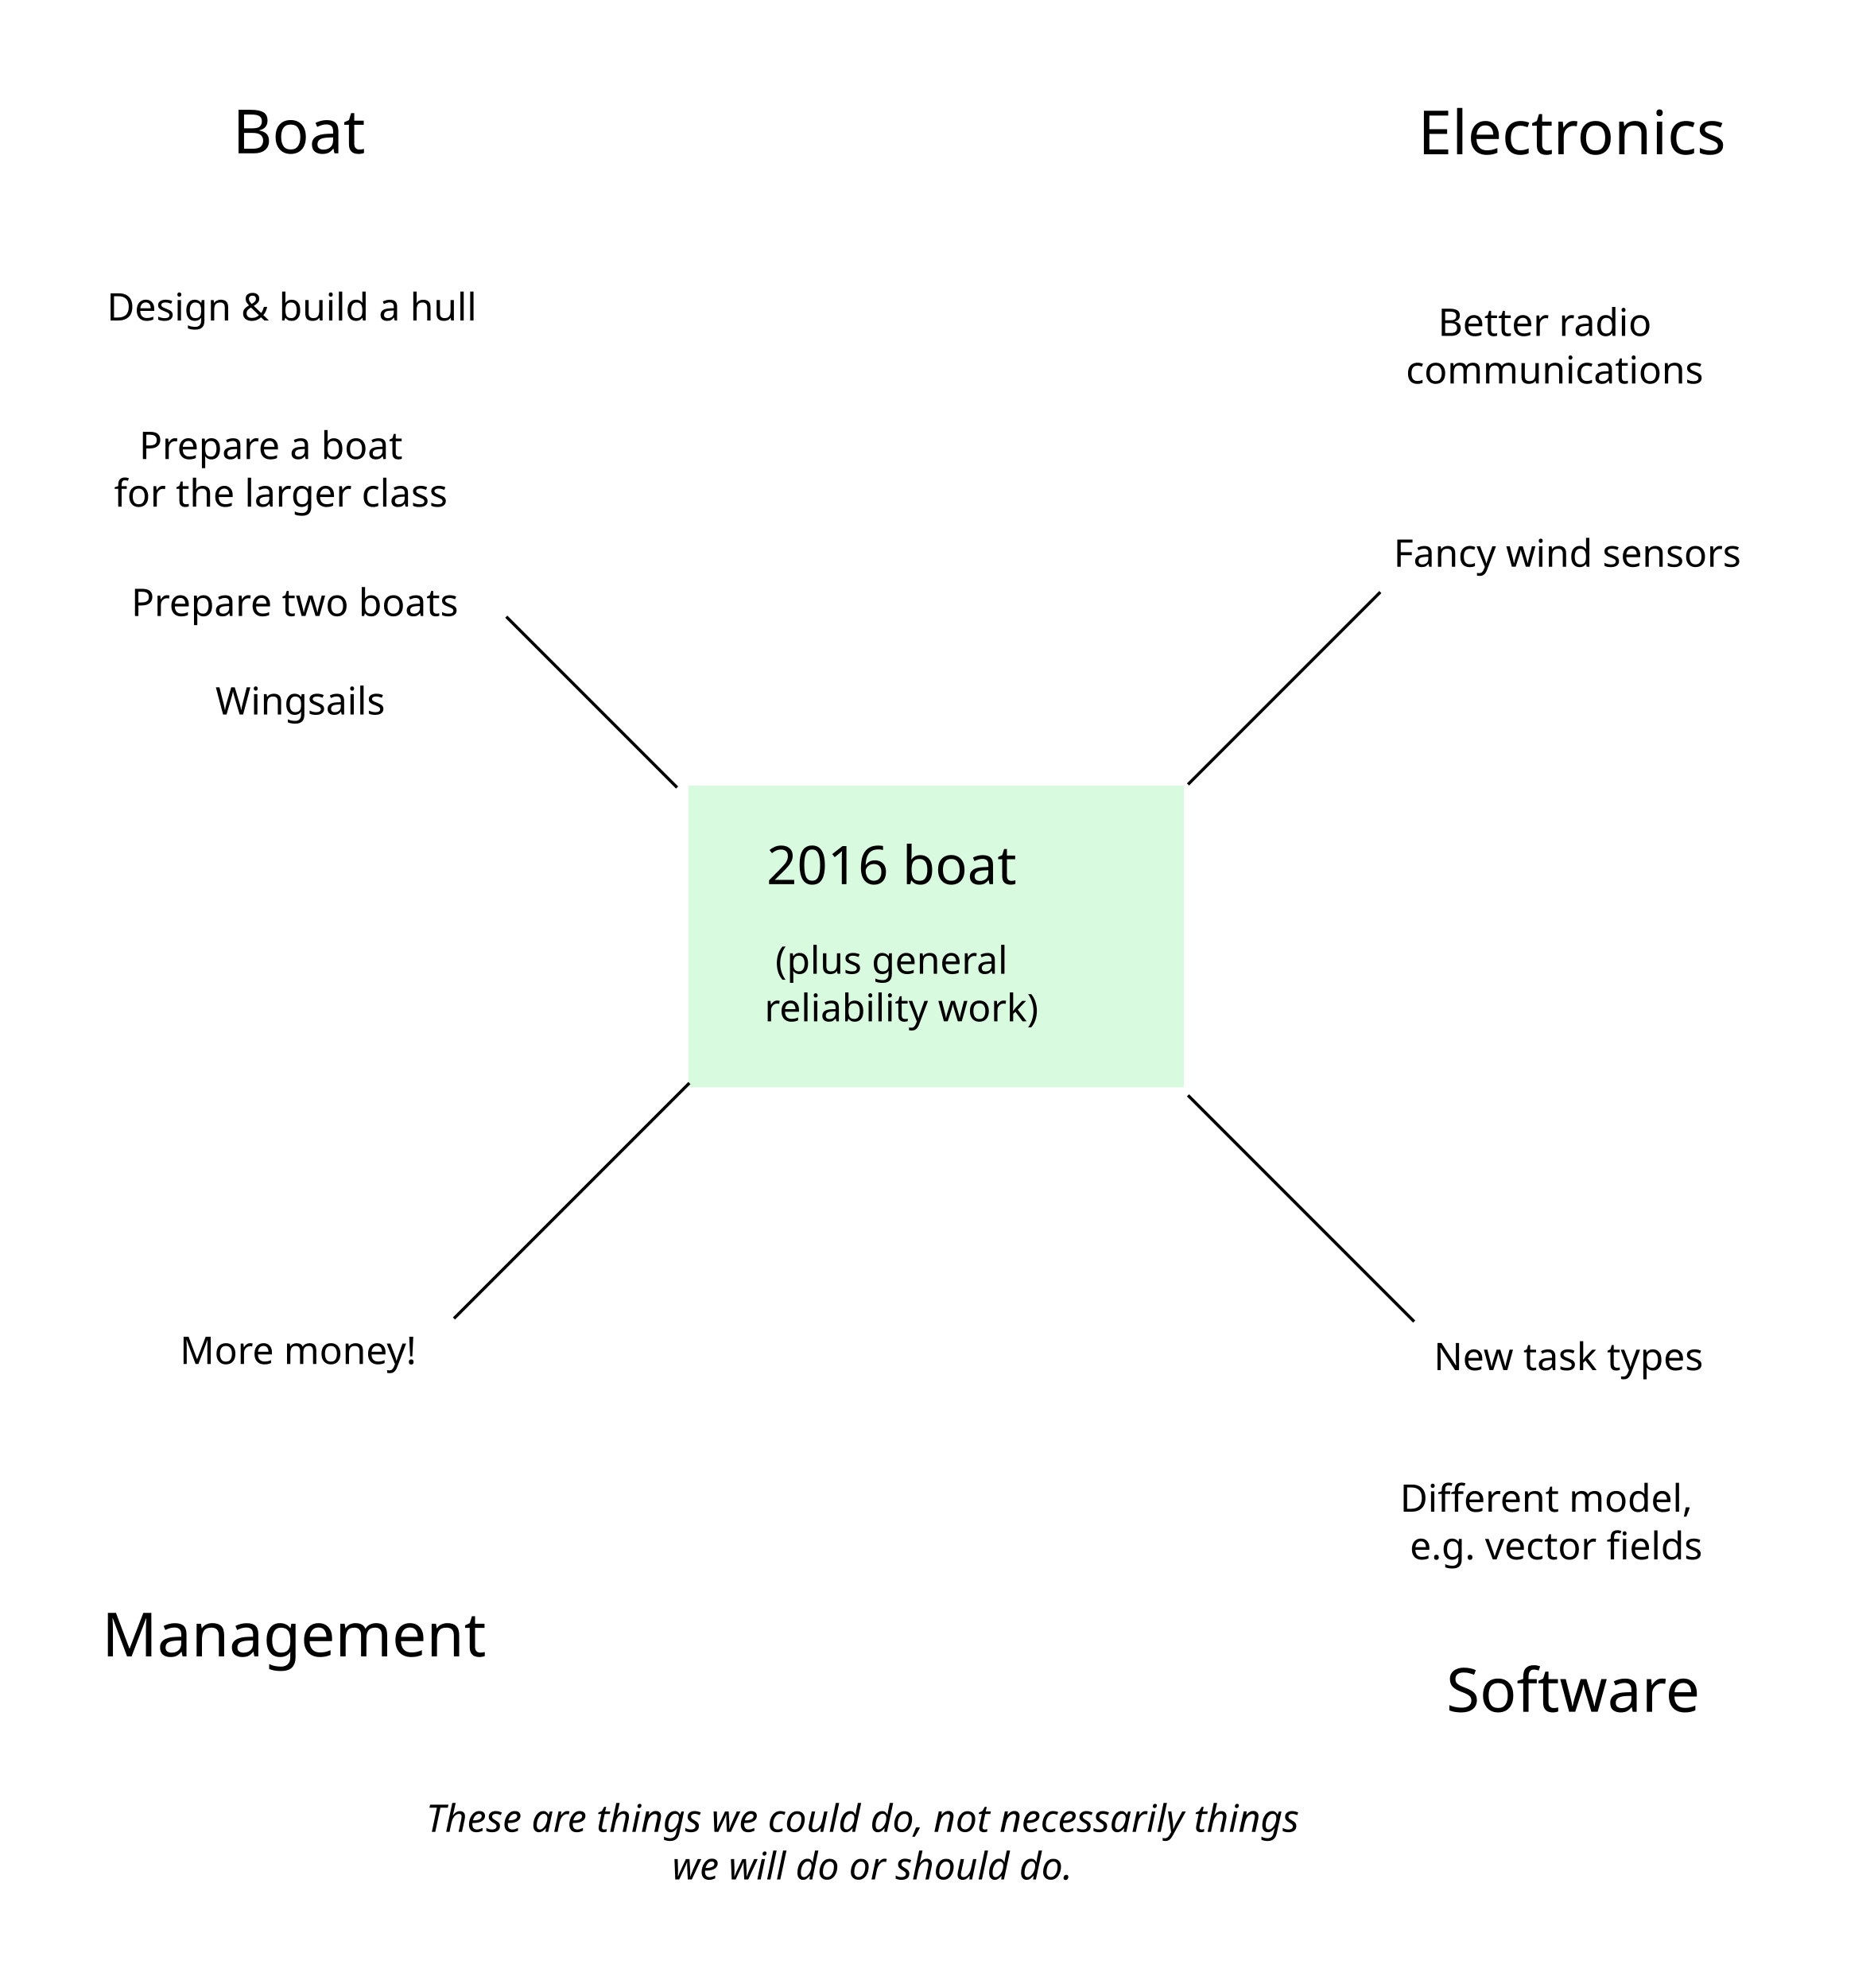
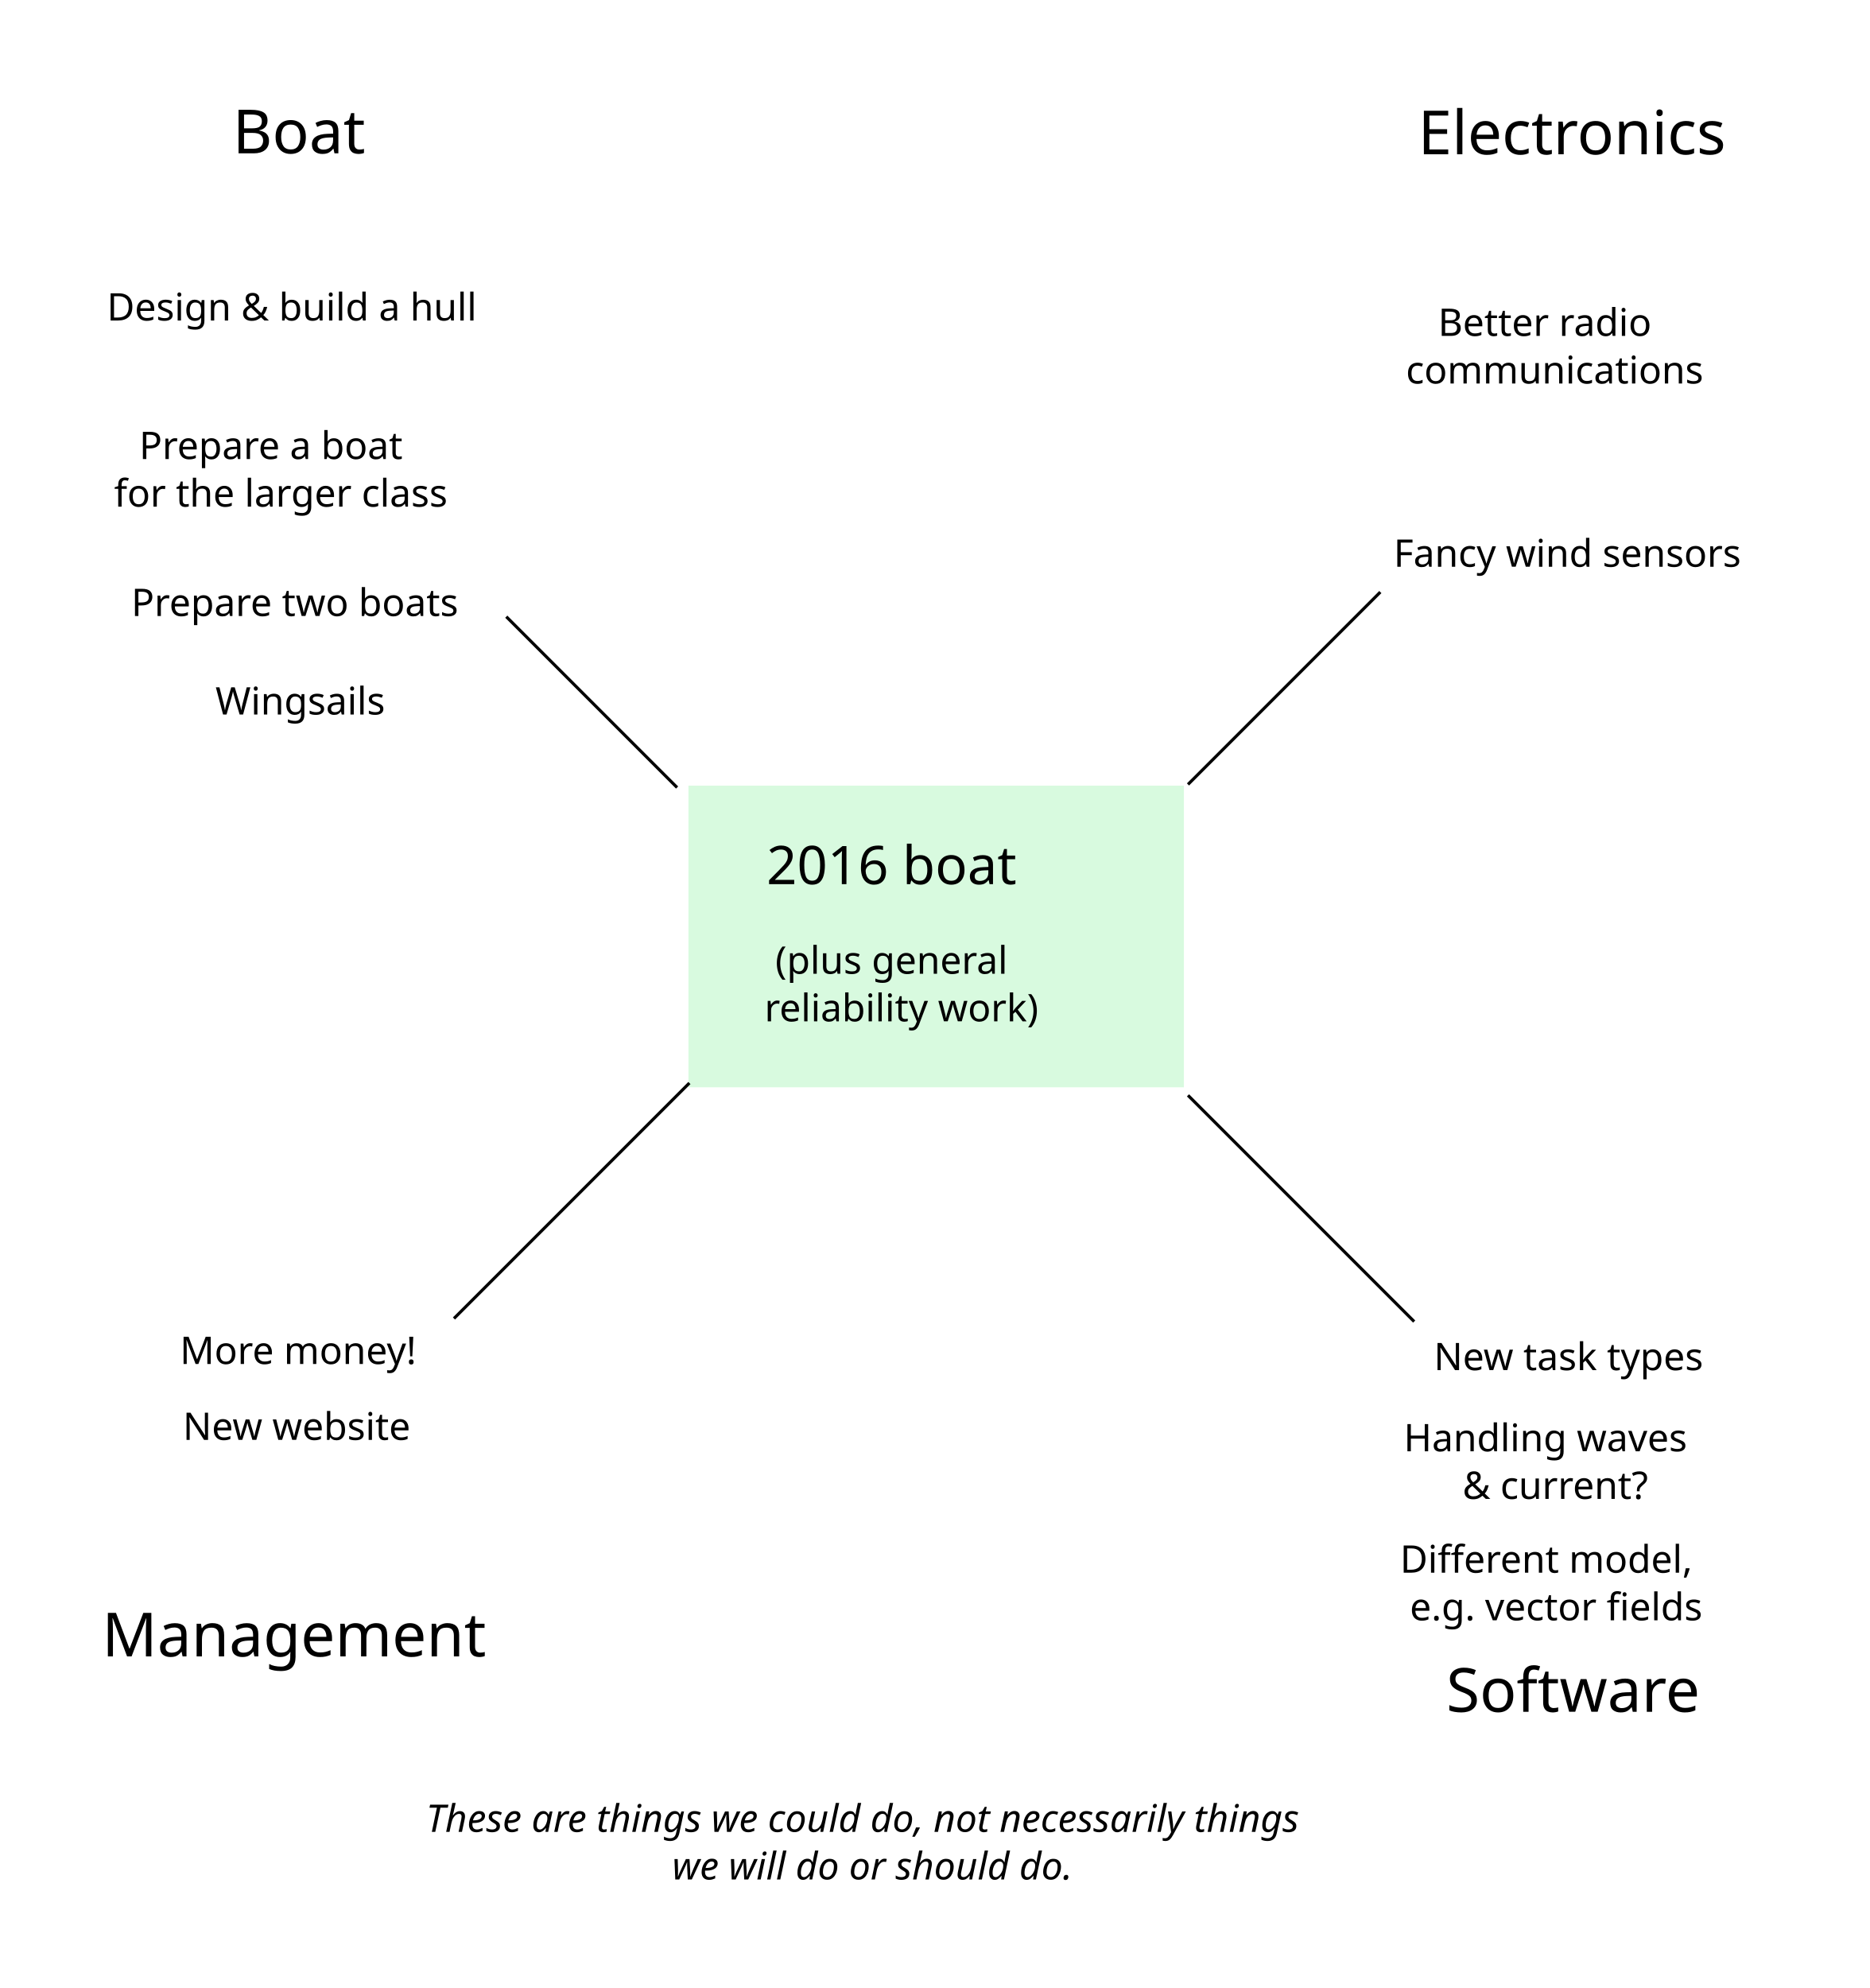
<svg xmlns="http://www.w3.org/2000/svg" width="17.319cm" height="18.412cm" viewBox="0 0 613.662 652.397" id="svg2" version="1.1">
  <defs id="defs4" />
  <g id="layer1" transform="translate(-64.77929,-218.8656)">
    <g id="g4231" transform="translate(-5.244733,-27.16574)">
      <rect y="503.849" x="295.975" height="98.995" width="162.635" id="rect4136" style="opacity:1;fill:#00dc32;fill-opacity:0.154;fill-rule:evenodd;stroke:none;stroke-width:2;stroke-miterlimit:4;stroke-dasharray:none;stroke-dashoffset:0;stroke-opacity:1" />
      <text id="text4138" y="536.187" x="377.265" style="font-style:normal;font-weight:normal;font-size:12.5px;line-height:125%;font-family:sans-serif;text-align:center;letter-spacing:0px;word-spacing:0px;text-anchor:middle;fill:#000000;fill-opacity:1;stroke:none;stroke-width:1px;stroke-linecap:butt;stroke-linejoin:miter;stroke-opacity:1" xml:space="preserve">
        <tspan style="font-style:normal;font-variant:normal;font-weight:normal;font-stretch:normal;font-size:17.5px;font-family:sans-serif;-inkscape-font-specification:sans-serif" id="tspan4219" y="536.187" x="377.265">2016 boat</tspan>
-         <tspan style="font-size:10px" id="tspan4225" y="550.586" x="378.856"> </tspan>
+         <tspan style="font-size:10px" id="tspan4225" y="550.586" x="378.856" />
        <tspan id="tspan4227" y="565.578" x="377.265">(plus general</tspan>
        <tspan id="tspan4229" y="581.203" x="377.265">reliability work)</tspan>
      </text>
    </g>
    <text xml:space="preserve" style="font-style:normal;font-weight:normal;font-size:12.5px;line-height:125%;font-family:sans-serif;letter-spacing:0px;word-spacing:0px;fill:#000000;fill-opacity:1;stroke:none;stroke-width:1px;stroke-linecap:butt;stroke-linejoin:miter;stroke-opacity:1" x="99.86" y="324.042" id="text4150">
      <tspan id="tspan4152" x="99.86" y="324.042">Design &amp; build a hull</tspan>
    </text>
    <text xml:space="preserve" style="font-style:normal;font-weight:normal;font-size:12.5px;line-height:125%;font-family:sans-serif;text-align:center;letter-spacing:0px;word-spacing:0px;text-anchor:middle;fill:#000000;fill-opacity:1;stroke:none;stroke-width:1px;stroke-linecap:butt;stroke-linejoin:miter;stroke-opacity:1" x="165.07" y="369.499" id="text4154">
      <tspan id="tspan4156" x="165.07" y="369.499">Prepare a boat</tspan>
      <tspan x="165.07" y="385.124" id="tspan4158">for the larger class</tspan>
    </text>
    <text xml:space="preserve" style="font-style:normal;font-weight:normal;font-size:12.5px;line-height:125%;font-family:sans-serif;letter-spacing:0px;word-spacing:0px;fill:#000000;fill-opacity:1;stroke:none;stroke-width:1px;stroke-linecap:butt;stroke-linejoin:miter;stroke-opacity:1" x="107.861" y="421.017" id="text4160">
      <tspan id="tspan4162" x="107.861" y="421.017">Prepare two boats</tspan>
    </text>
    <text xml:space="preserve" style="font-style:normal;font-weight:normal;font-size:12.5px;line-height:125%;font-family:sans-serif;letter-spacing:0px;word-spacing:0px;fill:#000000;fill-opacity:1;stroke:none;stroke-width:1px;stroke-linecap:butt;stroke-linejoin:miter;stroke-opacity:1" x="135.477" y="453.342" id="text4164">
      <tspan id="tspan4166" x="135.477" y="453.342">Wingsails</tspan>
    </text>
    <text xml:space="preserve" style="font-style:normal;font-weight:normal;font-size:12.5px;line-height:125%;font-family:sans-serif;letter-spacing:0px;word-spacing:0px;fill:#000000;fill-opacity:1;stroke:none;stroke-width:1px;stroke-linecap:butt;stroke-linejoin:miter;stroke-opacity:1" x="123.813" y="666.484" id="text4168">
      <tspan id="tspan4170" x="123.813" y="666.484">More money!</tspan>
    </text>
    <text xml:space="preserve" style="font-style:normal;font-weight:normal;font-size:12.5px;line-height:125%;font-family:sans-serif;text-align:center;letter-spacing:0px;word-spacing:0px;text-anchor:middle;fill:#000000;fill-opacity:1;stroke:none;stroke-width:1px;stroke-linecap:butt;stroke-linejoin:miter;stroke-opacity:1" x="583.175" y="329.093" id="text4172">
      <tspan id="tspan4174" x="583.175" y="329.093">Better radio</tspan>
      <tspan x="583.175" y="344.718" id="tspan4178">communications</tspan>
    </text>
    <text xml:space="preserve" style="font-style:normal;font-weight:normal;font-size:12.5px;line-height:125%;font-family:sans-serif;letter-spacing:0px;word-spacing:0px;fill:#000000;fill-opacity:1;stroke:none;stroke-width:1px;stroke-linecap:butt;stroke-linejoin:miter;stroke-opacity:1" x="535.381" y="668.504" id="text4182">
      <tspan id="tspan4184" x="535.381" y="668.504">New task types</tspan>
    </text>
-     <text xml:space="preserve" style="font-style:normal;font-weight:normal;font-size:12.5px;line-height:125%;font-family:sans-serif;text-align:center;letter-spacing:0px;word-spacing:0px;text-anchor:middle;fill:#000000;fill-opacity:1;stroke:none;stroke-width:1px;stroke-linecap:butt;stroke-linejoin:miter;stroke-opacity:1" x="583.66" y="714.971" id="text4186">
-       <tspan id="tspan4188" x="583.66" y="714.971">Different model,</tspan>
-       <tspan x="583.66" y="730.596" id="tspan4190">e.g. vector fields</tspan>
+     <text xml:space="preserve" style="font-style:normal;font-weight:normal;font-size:12.5px;line-height:125%;font-family:sans-serif;text-align:center;letter-spacing:0px;word-spacing:0px;text-anchor:middle;fill:#000000;fill-opacity:1;stroke:none;stroke-width:1px;stroke-linecap:butt;stroke-linejoin:miter;stroke-opacity:1" x="583.66" y="734.971" id="text4186">
+       <tspan id="tspan4188" x="583.66" y="734.971">Different model,</tspan>
+       <tspan x="583.66" y="750.596" id="tspan4190">e.g. vector fields</tspan>
    </text>
    <text xml:space="preserve" style="font-style:normal;font-weight:normal;font-size:20px;line-height:125%;font-family:sans-serif;letter-spacing:0px;word-spacing:0px;fill:#000000;fill-opacity:1;stroke:none;stroke-width:1px;stroke-linecap:butt;stroke-linejoin:miter;stroke-opacity:1" x="98.249" y="762.448" id="text4192">
      <tspan id="tspan4194" x="98.249" y="762.448">Management</tspan>
    </text>
    <text xml:space="preserve" style="font-style:normal;font-weight:normal;font-size:20px;line-height:125%;font-family:sans-serif;letter-spacing:0px;word-spacing:0px;fill:#000000;fill-opacity:1;stroke:none;stroke-width:1px;stroke-linecap:butt;stroke-linejoin:miter;stroke-opacity:1" x="539.468" y="780.631" id="text4196">
      <tspan id="tspan4198" x="539.468" y="780.631">Software</tspan>
    </text>
    <text xml:space="preserve" style="font-style:normal;font-weight:normal;font-size:20px;line-height:125%;font-family:sans-serif;letter-spacing:0px;word-spacing:0px;fill:#000000;fill-opacity:1;stroke:none;stroke-width:1px;stroke-linecap:butt;stroke-linejoin:miter;stroke-opacity:1" x="530.193" y="269.494" id="text4200">
      <tspan id="tspan4202" x="530.193" y="269.494">Electronics</tspan>
    </text>
    <text xml:space="preserve" style="font-style:normal;font-weight:normal;font-size:20px;line-height:125%;font-family:sans-serif;letter-spacing:0px;word-spacing:0px;fill:#000000;fill-opacity:1;stroke:none;stroke-width:1px;stroke-linecap:butt;stroke-linejoin:miter;stroke-opacity:1" x="141.14" y="269.186" id="text4204">
      <tspan id="tspan4206" x="141.14" y="269.186">Boat</tspan>
    </text>
    <text xml:space="preserve" style="font-style:normal;font-weight:normal;font-size:20px;line-height:125%;font-family:sans-serif;letter-spacing:0px;word-spacing:0px;fill:#000000;fill-opacity:1;stroke:none;stroke-width:1px;stroke-linecap:butt;stroke-linejoin:miter;stroke-opacity:1" x="522.189" y="404.854" id="text4208">
      <tspan id="tspan4210" x="522.189" y="404.854" style="font-size:12.5px">Fancy wind sensors</tspan>
    </text>
    <text xml:space="preserve" style="font-style:normal;font-weight:normal;font-size:12.5px;line-height:125%;font-family:sans-serif;letter-spacing:0px;word-spacing:0px;fill:#000000;fill-opacity:1;stroke:none;stroke-width:1px;stroke-linecap:butt;stroke-linejoin:miter;stroke-opacity:1" x="359.245" y="820.027" id="text4258">
      <tspan id="tspan4260" x="359.245" y="820.027" style="font-style:italic;font-variant:normal;font-weight:normal;font-stretch:normal;font-family:sans-serif;-inkscape-font-specification:'sans-serif Italic';text-align:center;text-anchor:middle">These are things we could do, not necessarily things</tspan>
      <tspan x="359.245" y="835.652" id="tspan4262" style="font-style:italic;font-variant:normal;font-weight:normal;font-stretch:normal;font-family:sans-serif;-inkscape-font-specification:'sans-serif Italic';text-align:center;text-anchor:middle">we will do or should do.</tspan>
    </text>
    <path style="fill:none;fill-rule:evenodd;stroke:#000000;stroke-width:1px;stroke-linecap:butt;stroke-linejoin:miter;stroke-opacity:1" d="M 287.013,477.303 230.949,421.239" id="path4264" />
    <path style="fill:none;fill-rule:evenodd;stroke:#000000;stroke-width:1px;stroke-linecap:butt;stroke-linejoin:miter;stroke-opacity:1" d="m 454.698,476.293 63.135,-63.135" id="path4266" />
    <path style="fill:none;fill-rule:evenodd;stroke:#000000;stroke-width:1px;stroke-linecap:butt;stroke-linejoin:miter;stroke-opacity:1" d="m 454.698,578.318 74.246,74.246" id="path4270" />
    <path style="fill:none;fill-rule:evenodd;stroke:#000000;stroke-width:1px;stroke-linecap:butt;stroke-linejoin:miter;stroke-opacity:1" d="m 291.053,574.277 -77.277,77.277" id="path4272" />
+     <text xml:space="preserve" style="font-style:normal;font-weight:normal;font-size:12.5px;line-height:125%;font-family:sans-serif;letter-spacing:0px;word-spacing:0px;fill:#000000;fill-opacity:1;stroke:none;stroke-width:1px;stroke-linecap:butt;stroke-linejoin:miter;stroke-opacity:1" x="124.78" y="691.394" id="text4312">
+       <tspan id="tspan4314" x="124.78" y="691.394">New website</tspan>
+     </text>
+     <text xml:space="preserve" style="font-style:normal;font-weight:normal;font-size:12.5px;line-height:125%;font-family:sans-serif;text-align:center;letter-spacing:0px;word-spacing:0px;text-anchor:middle;fill:#000000;fill-opacity:1;stroke:none;stroke-width:1px;stroke-linecap:butt;stroke-linejoin:miter;stroke-opacity:1" x="583.391" y="695.137" id="text4182-3">
+       <tspan id="tspan4184-6" x="583.391" y="695.137">Handling waves</tspan>
+       <tspan x="583.391" y="710.762" id="tspan4204">&amp; current?</tspan>
+     </text>
  </g>
</svg>
